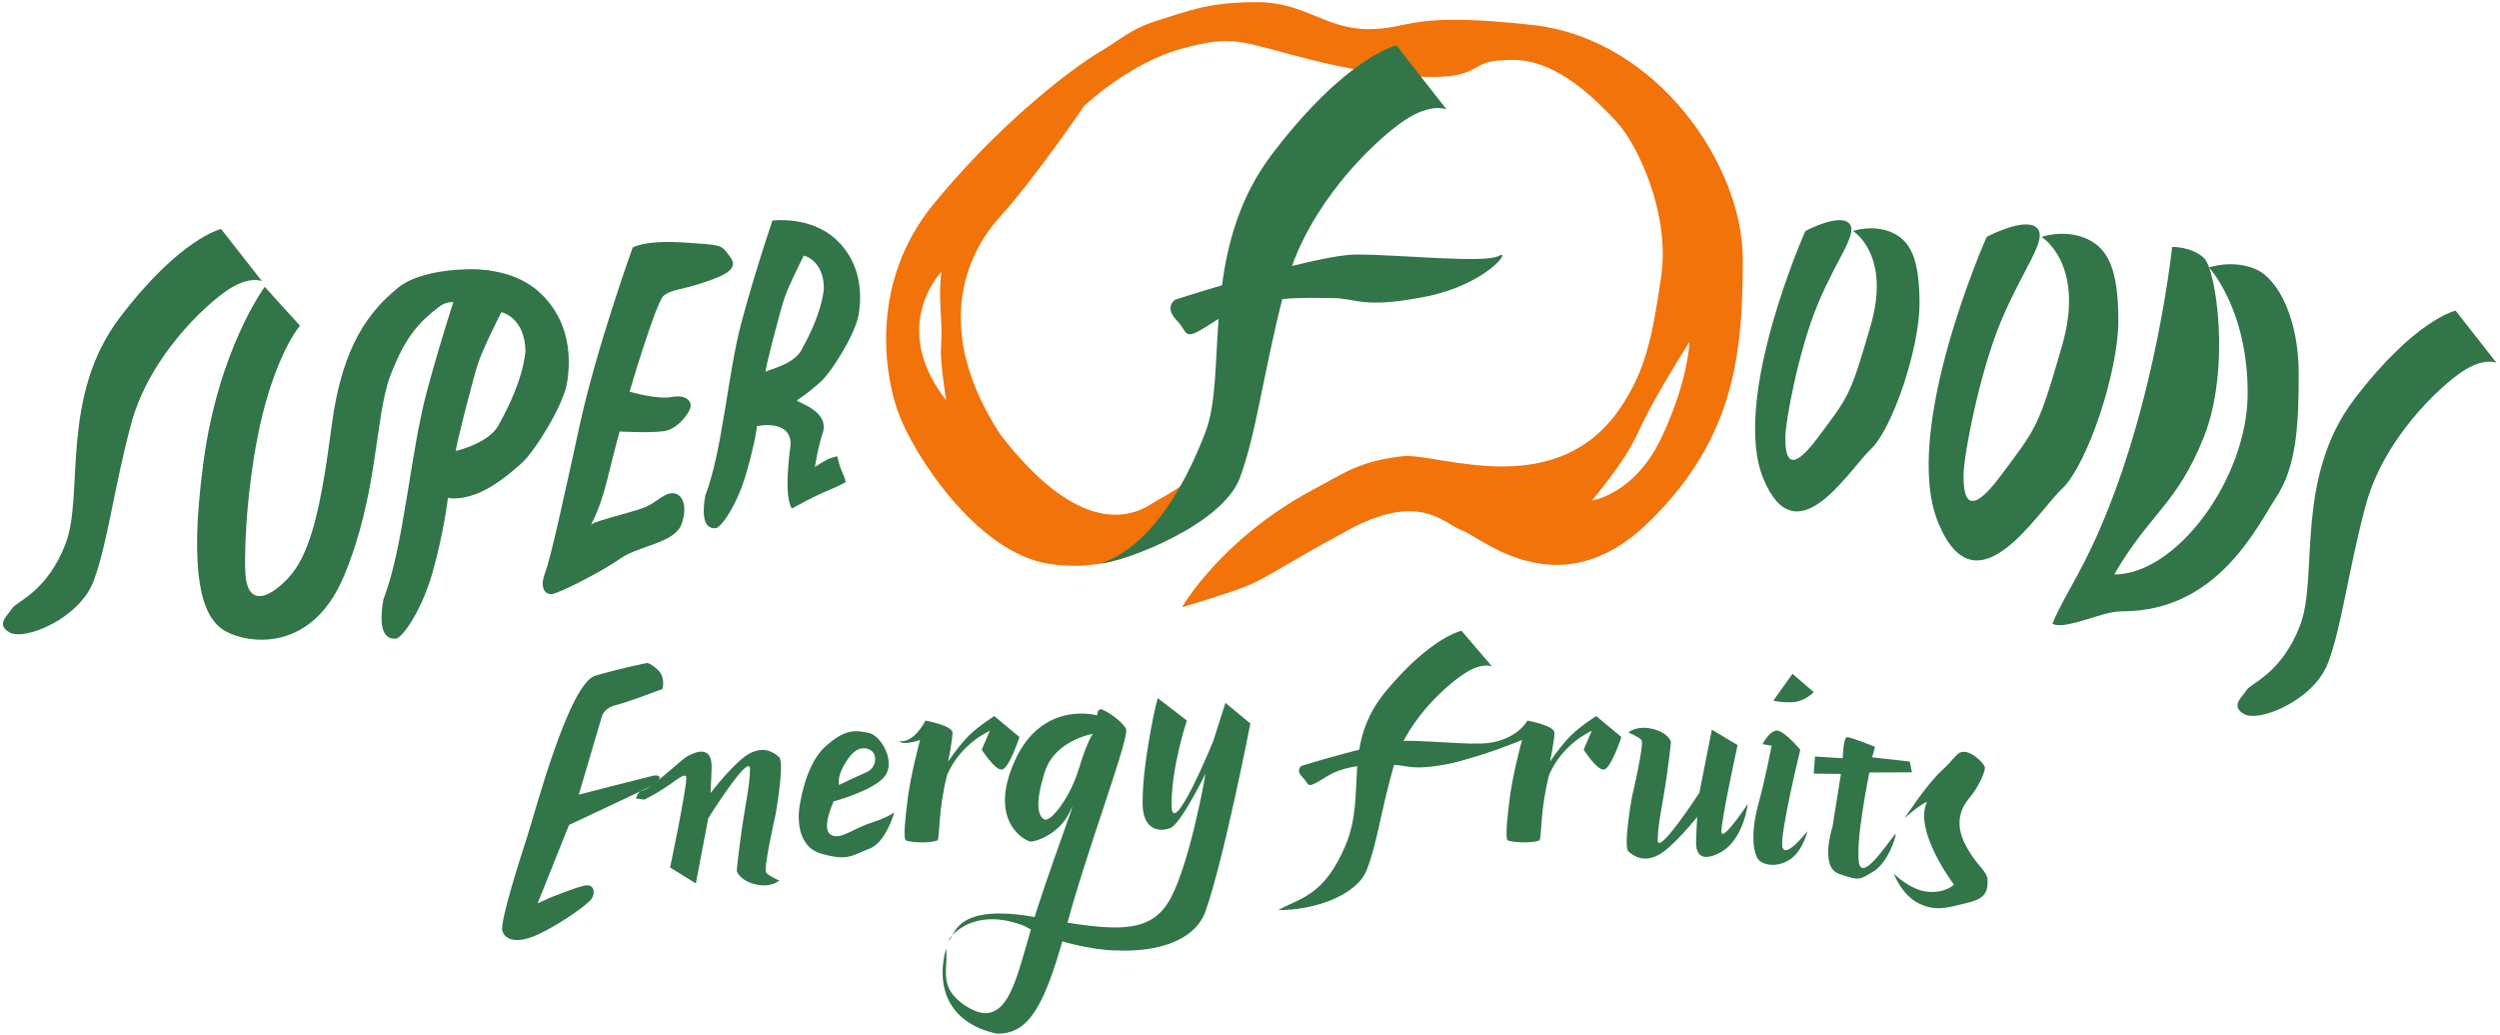
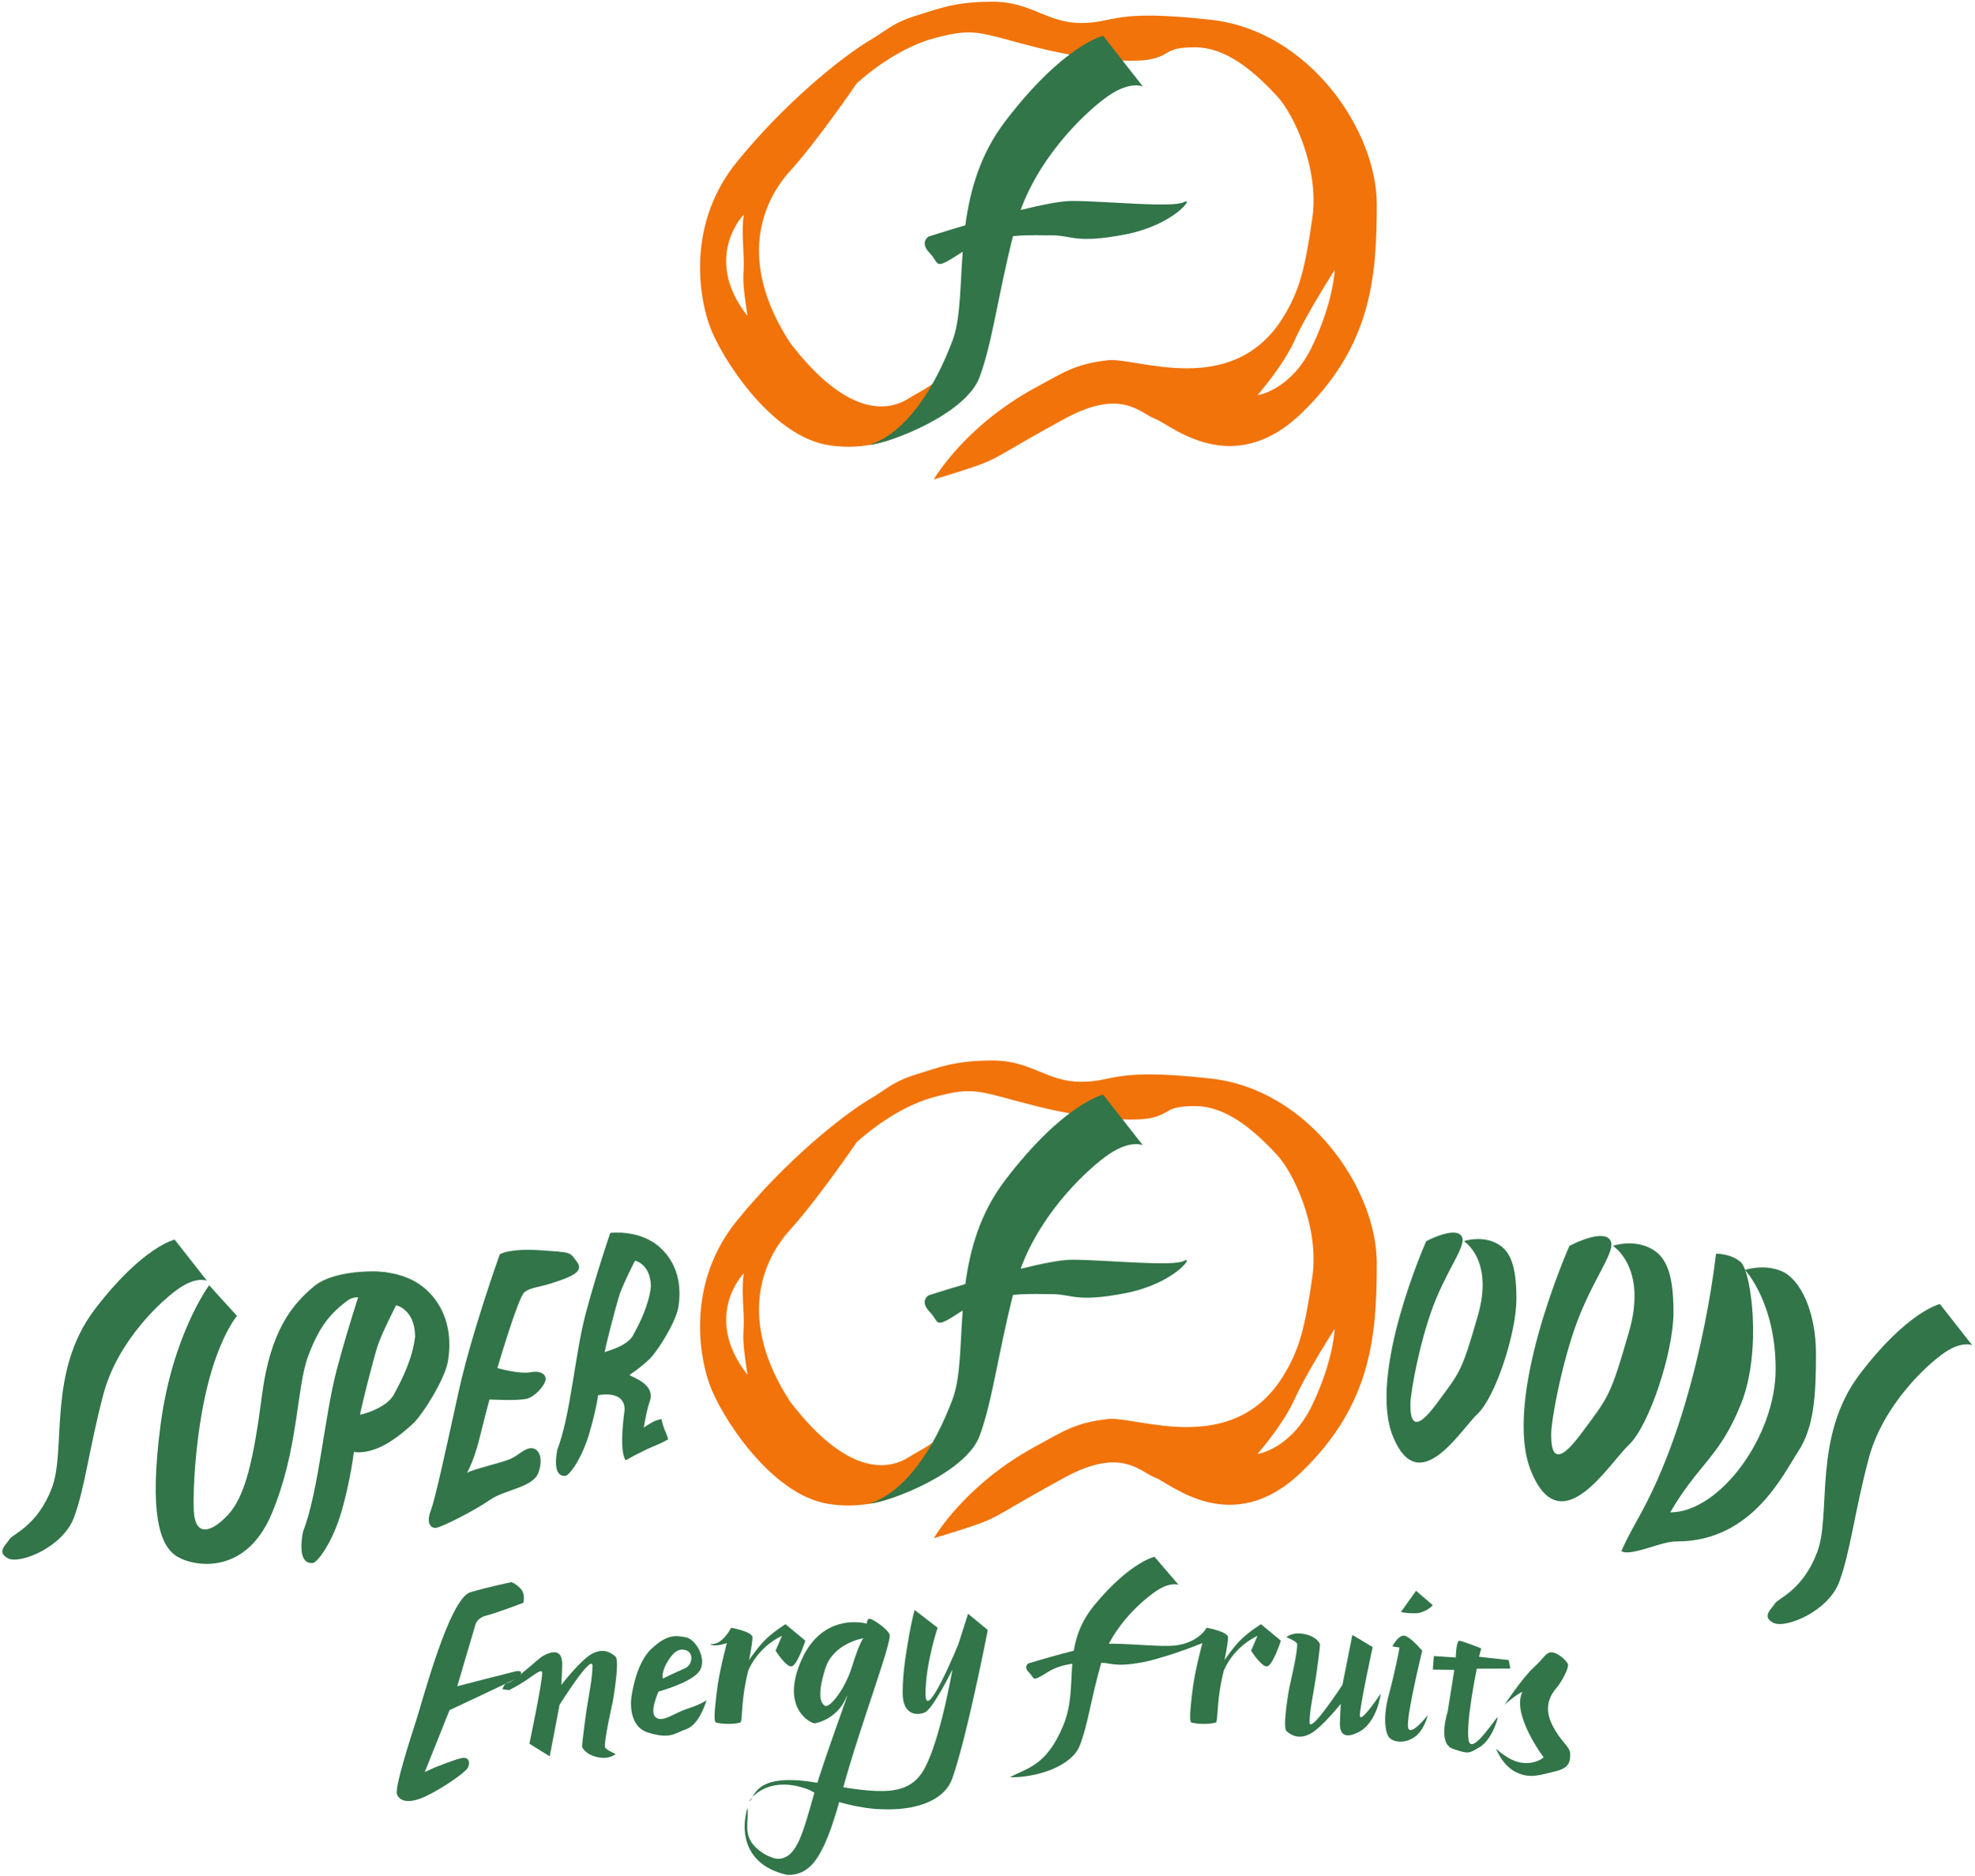
- <svg xmlns="http://www.w3.org/2000/svg" width="261px" height="108px" viewBox="0 0 261 108" version="1.1">
+ <svg xmlns="http://www.w3.org/2000/svg" width="261px" height="248px" viewBox="0 0 261 248" version="1.1">
  <defs />
  <g id="Blank-Project" stroke="none" stroke-width="1" fill="none" fill-rule="evenodd">
-     <g id="Producto-SuperShake-9" transform="translate(-471, -1000)">
-       <g id="logo" transform="translate(471, 1000)">
-         <g id="EnergyFruits" transform="translate(52.39051, 65.41729)" fill="#317549">
-           <g id="energy" transform="translate(0, 3.738131)">
-             <path d="M15.193,0.058 C15.193,0.058 12.559,0.58 9.799,1.379 C7.039,2.177 3.508,15.603 2.7,18.1 C1.892,20.597 -0.205,27.118 0.08,28.043 C0.364,28.968 1.59,29.461 3.926,28.344 C6.262,27.226 9.057,25.237 9.428,24.634 C9.799,24.031 9.668,23.07 8.632,23.305 C7.596,23.54 5.097,24.549 5.097,24.549 L3.763,25.153 L7.039,16.968 C7.039,16.968 14.106,13.66 15.452,13.001 C16.798,12.342 16.84,11.553 15.643,11.873 C14.663,12.102 8.059,13.808 8.059,13.808 L10.464,5.665 C10.464,5.665 10.64,4.775 11.919,4.462 C13.198,4.149 16.79,2.777 16.79,2.777 C16.79,2.777 17.151,1.586 16.355,0.822 C15.56,0.058 15.193,0.058 15.193,0.058 Z" id="Path-879" />
-             <path d="M31.094,15.198 C31.094,15.198 31.616,10.828 33.719,8.869 C35.822,6.909 36.938,7.077 38.3,7.345 C39.662,7.614 41.16,10.358 40.038,11.863 C38.915,13.368 34.67,14.513 34.67,14.513 C34.67,14.513 33.369,17.325 34.345,17.966 C35.321,18.607 36.585,17.407 38.531,16.768 C40.477,16.129 41.014,15.649 41.014,15.649 C41.014,15.649 40.139,18.827 38.383,19.464 C36.626,20.101 36.223,20.808 33.333,19.949 C30.443,19.09 31.094,15.198 31.094,15.198 Z M35.24,12.792 C35.24,12.792 37.063,11.916 38.124,11.459 C39.185,11.002 39.373,9.394 38.285,9.043 C37.197,8.691 36.399,9.565 35.705,10.833 C35.011,12.1 35.24,12.792 35.24,12.792 Z" id="Path-877" />
-             <path d="M62.205,5.532 C62.205,5.532 56.46,3.877 53.582,10.303 C50.705,16.73 54.819,18.711 55.286,18.711 C55.753,18.711 58.306,17.957 59.407,15.465 C60.508,12.972 56.775,22.689 55.286,27.856 C53.797,33.023 53.036,36.365 50.684,36.617 C49.66,36.727 47.578,35.598 46.816,34.214 C46.047,32.818 46.614,31.33 46.418,29.872 C45.23,34.23 46.988,37.724 51.679,38.749 C55.213,38.872 56.852,35.518 59.041,27.383 C61.231,19.249 65.634,7.786 65.209,6.929 C64.785,6.072 62.93,4.889 62.568,4.889 C62.205,4.889 62.205,5.532 62.205,5.532 Z M61.744,7.462 C61.744,7.462 57.764,8.103 56.716,11.47 C55.668,14.837 56.037,16.002 56.661,16.388 C57.285,16.773 59.349,14.179 60.268,11.163 C61.186,8.148 61.744,7.462 61.744,7.462 Z" id="Path-875" />
-             <path d="M68.518,3.723 L71.567,6.07 C71.567,6.07 69.967,10.831 69.967,14.839 C69.967,18.847 74.308,8.26 74.308,8.26 L75.594,4.227 L78.199,6.375 C78.199,6.375 75.488,20.347 73.527,25.949 C72.401,29.169 68.255,30.27 64.099,30.069 C62.067,30.059 57.529,29.216 54.586,27.506 C48.485,25.142 46.178,29.657 46.793,28.946 C47.408,28.235 47.646,25.136 55.793,26.603 C63.94,28.069 67.782,28.534 69.874,24.619 C71.966,20.705 73.527,11.593 73.527,11.593 C73.527,11.593 70.973,16.801 69.874,17.273 C68.775,17.745 66.944,17.565 66.944,14.712 C66.944,11.86 67.459,9.04 67.782,7.167 C68.104,5.295 68.518,3.723 68.518,3.723 Z" id="Path-874" />
+     <g id="Producto-SuperShake-9" transform="translate(-401, -1060)">
+       <g id="logo" transform="translate(401, 1060)">
+         <g id="completo" transform="translate(0, 140)">
+           <g id="energyfruits" transform="translate(52.39051, 65.41729)" fill="#317549">
+             <g id="energy" transform="translate(0, 3.738131)">
+               <path d="M15.193,0.058 C15.193,0.058 12.559,0.58 9.799,1.379 C7.039,2.177 3.508,15.603 2.7,18.1 C1.892,20.597 -0.205,27.118 0.08,28.043 C0.364,28.968 1.59,29.461 3.926,28.344 C6.262,27.226 9.057,25.237 9.428,24.634 C9.799,24.031 9.668,23.07 8.632,23.305 C7.596,23.54 5.097,24.549 5.097,24.549 L3.763,25.153 L7.039,16.968 C7.039,16.968 14.106,13.66 15.452,13.001 C16.798,12.342 16.84,11.553 15.643,11.873 C14.663,12.102 8.059,13.808 8.059,13.808 L10.464,5.665 C10.464,5.665 10.64,4.775 11.919,4.462 C13.198,4.149 16.79,2.777 16.79,2.777 C16.79,2.777 17.151,1.586 16.355,0.822 C15.56,0.058 15.193,0.058 15.193,0.058 Z" id="Path-879" />
+               <path d="M31.094,15.198 C31.094,15.198 31.616,10.828 33.719,8.869 C35.822,6.909 36.938,7.077 38.3,7.345 C39.662,7.614 41.16,10.358 40.038,11.863 C38.915,13.368 34.67,14.513 34.67,14.513 C34.67,14.513 33.369,17.325 34.345,17.966 C35.321,18.607 36.585,17.407 38.531,16.768 C40.477,16.129 41.014,15.649 41.014,15.649 C41.014,15.649 40.139,18.827 38.383,19.464 C36.626,20.101 36.223,20.808 33.333,19.949 C30.443,19.09 31.094,15.198 31.094,15.198 Z M35.24,12.792 C35.24,12.792 37.063,11.916 38.124,11.459 C39.185,11.002 39.373,9.394 38.285,9.043 C37.197,8.691 36.399,9.565 35.705,10.833 C35.011,12.1 35.24,12.792 35.24,12.792 Z" id="Path-877" />
+               <path d="M62.205,5.532 C62.205,5.532 56.46,3.877 53.582,10.303 C50.705,16.73 54.819,18.711 55.286,18.711 C55.753,18.711 58.306,17.957 59.407,15.465 C60.508,12.972 56.775,22.689 55.286,27.856 C53.797,33.023 53.036,36.365 50.684,36.617 C49.66,36.727 47.578,35.598 46.816,34.214 C46.047,32.818 46.614,31.33 46.418,29.872 C45.23,34.23 46.988,37.724 51.679,38.749 C55.213,38.872 56.852,35.518 59.041,27.383 C61.231,19.249 65.634,7.786 65.209,6.929 C64.785,6.072 62.93,4.889 62.568,4.889 C62.205,4.889 62.205,5.532 62.205,5.532 Z M61.744,7.462 C61.744,7.462 57.764,8.103 56.716,11.47 C55.668,14.837 56.037,16.002 56.661,16.388 C57.285,16.773 59.349,14.179 60.268,11.163 C61.186,8.148 61.744,7.462 61.744,7.462 Z" id="Path-875" />
+               <path d="M68.518,3.723 L71.567,6.07 C71.567,6.07 69.967,10.831 69.967,14.839 C69.967,18.847 74.308,8.26 74.308,8.26 L75.594,4.227 L78.199,6.375 C78.199,6.375 75.488,20.347 73.527,25.949 C72.401,29.169 68.255,30.27 64.099,30.069 C62.067,30.059 57.529,29.216 54.586,27.506 C48.485,25.142 46.178,29.657 46.793,28.946 C47.408,28.235 47.646,25.136 55.793,26.603 C63.94,28.069 67.782,28.534 69.874,24.619 C71.966,20.705 73.527,11.593 73.527,11.593 C73.527,11.593 70.973,16.801 69.874,17.273 C68.775,17.745 66.944,17.565 66.944,14.712 C66.944,11.86 67.459,9.04 67.782,7.167 C68.104,5.295 68.518,3.723 68.518,3.723 Z" id="Path-874" />
+             </g>
+             <g id="fruits" transform="translate(13.33577, 0)">
+               <g id="F" transform="translate(67.08099, 0.369579)">
+                 <path d="M3.145,14.163 C3.145,14.163 11.605,11.55 14.177,11.55 C16.749,11.55 22.726,12.147 23.579,11.706 C24.432,11.265 22.054,13.308 18.27,14.004 C14.485,14.7 14.174,14.071 12.681,14.071 C11.188,14.071 8.048,13.847 5.759,15.279 C3.47,16.712 4.052,16.162 3.245,15.371 C2.437,14.58 3.145,14.163 3.145,14.163 Z" id="Path-9" />
+                 <path d="M23.011,3.773 L19.83,0.066 C19.83,0.066 16.672,0.701 11.965,6.342 C7.259,11.984 9.996,17.026 7.745,22.408 C5.494,27.791 2.96,27.954 0.711,29.217 C4.282,29.27 8.825,27.765 9.915,25.087 C11.004,22.408 11.409,18.852 12.808,14.001 C14.207,9.15 18.616,5.461 20.331,4.41 C22.045,3.359 23.011,3.773 23.011,3.773 Z" id="Path" />
+               </g>
+               <path d="M88.102,12.225 C92.475,12.397 93.8,9.811 93.8,9.811 C93.8,9.811 96.625,10.316 96.625,11.088 C96.625,11.861 96.166,14.093 96.166,14.093 C96.166,14.093 97.351,12.315 98.429,11.288 C99.506,10.262 100.987,9.345 100.987,9.345 L103.616,11.527 C103.616,11.527 102.51,14.927 101.749,14.927 C100.987,14.927 99.678,12.845 99.678,12.845 L100.518,10.887 C100.518,10.887 97.508,12.151 96.066,15.472 C95.119,19.21 95.318,21.677 95.072,22.31 C94.21,22.659 92.225,22.524 91.763,22.325 C91.401,22.17 91.812,19.127 91.878,18.505 C92.184,15.644 93.238,11.837 93.238,11.837 C93.238,11.837 86.47,14.652 84.288,14.24 C83.065,14.008 85.777,12.868 88.102,12.225 Z" id="Path-872" />
+               <path d="M28.185,11.962 C29.766,12.191 30.931,9.811 30.931,9.811 C30.931,9.811 33.756,10.316 33.756,11.088 C33.756,11.861 33.298,14.093 33.298,14.093 C33.298,14.093 34.483,12.315 35.56,11.288 C36.638,10.262 38.118,9.345 38.118,9.345 L40.747,11.527 C40.747,11.527 39.642,14.927 38.88,14.927 C38.118,14.927 36.809,12.845 36.809,12.845 L37.649,10.887 C37.649,10.887 34.639,12.151 33.197,15.472 C32.25,19.21 32.449,21.677 32.203,22.31 C31.341,22.659 29.357,22.524 28.894,22.325 C28.532,22.17 28.943,19.127 29.01,18.505 C29.315,15.644 30.37,11.837 30.37,11.837 C30.37,11.837 28.64,12.451 28.185,11.962 Z" id="Path-873" />
+               <path d="M104.345,11.059 C104.345,11.059 105.168,10.284 106.831,10.671 C108.495,11.059 108.785,11.994 108.785,11.994 C108.785,11.994 108.82,12.185 108.387,15.359 C107.954,18.533 107.408,20.577 107.408,22.304 C107.408,24.03 111.76,17.348 111.76,17.348 L113.063,10.76 L115.751,12.371 C115.751,12.371 114.058,20.117 114.058,21.396 C114.058,22.674 116.814,18.516 116.814,18.516 C116.814,18.516 116.39,22.289 113.928,23.59 C111.467,24.891 111.414,23.07 111.414,22.517 C111.414,21.965 111.531,19.87 111.531,19.87 C111.531,19.87 108.953,23.105 107.445,23.863 C105.936,24.621 104.992,24.005 104.372,23.503 C103.753,23.002 104.742,17.671 104.742,17.671 C104.742,17.671 106.046,12.193 105.709,11.831 C105.372,11.469 104.345,11.059 104.345,11.059 Z" id="Path-871" />
+               <path d="M15.667,26.505 C15.667,26.505 14.843,27.307 13.18,26.906 C11.517,26.505 11.226,25.537 11.226,25.537 C11.226,25.537 11.192,25.339 11.625,22.052 C12.058,18.764 12.603,16.647 12.603,14.859 C12.603,13.07 8.251,19.992 8.251,19.992 L6.949,26.814 L4.26,25.146 C4.26,25.146 5.953,17.123 5.953,15.799 C5.953,15.125 4.939,16.01 3.824,16.76 C2.748,17.485 1.57,18.065 1.57,18.065 L0.701,17.943 C0.701,17.943 0.764,17.573 1.135,17.183 C1.872,17.082 2.784,16.214 3.707,15.472 C4.695,14.678 5.607,13.787 6.083,13.526 C8.544,12.179 8.597,14.065 8.597,14.638 C8.597,15.21 8.48,17.379 8.48,17.379 C8.48,17.379 11.058,14.028 12.567,13.244 C14.075,12.459 15.02,13.097 15.639,13.616 C16.259,14.136 15.27,19.656 15.27,19.656 C15.27,19.656 13.965,25.331 14.302,25.705 C14.64,26.08 15.667,26.505 15.667,26.505 L15.667,26.505 Z" id="Path-876" />
+               <path d="M118.354,12.276 C118.354,12.276 119.08,10.854 119.854,10.854 C120.629,10.854 122.301,12.858 122.301,12.858 C122.301,12.858 120.161,21.586 120.429,22.979 C120.698,24.371 123.041,21.358 123.041,21.358 C123.041,21.358 122.579,23.423 121.216,24.314 C119.854,25.205 118.473,24.887 117.97,24.375 C117.467,23.863 117.028,21.83 117.894,18.634 C118.759,15.439 119.303,12.434 119.303,12.434 L118.354,12.276 Z M121.486,4.924 L123.703,6.837 C123.703,6.837 122.736,7.902 121.314,7.902 C119.892,7.902 119.489,7.722 119.489,7.722 L121.486,4.924 Z" id="Path-870" />
+               <path d="M127.196,11.539 C127.601,11.539 130.109,12.549 130.109,12.549 L129.805,13.649 L133.735,14.089 L133.956,15.213 L129.515,15.228 C129.515,15.228 128.055,22.304 128.424,24.64 C128.793,26.976 132.269,21.275 132.269,21.677 C132.269,22.079 131.399,24.695 129.912,25.583 C128.424,26.472 128.439,26.53 126.358,25.818 C124.276,25.107 125.664,20.905 125.664,20.905 L126.544,15.38 L123.701,15.346 L123.839,13.558 L126.731,13.746 C126.731,13.746 126.79,11.539 127.196,11.539 Z" id="Path-869" />
+               <path d="M133.194,19.987 C133.194,19.987 135.55,16.419 137.043,15.061 C138.537,13.703 138.59,13.072 139.4,13.072 C140.211,13.072 141.331,14.121 141.548,14.591 C141.764,15.061 140.733,16.975 140.067,17.75 C139.4,18.525 138.276,20.107 139.422,22.52 C140.567,24.932 141.862,25.461 141.862,26.508 C141.862,27.556 141.732,28.375 139.839,28.815 C137.947,29.255 136.559,29.827 134.707,28.915 C132.855,28.003 132.063,25.785 132.063,25.785 C132.063,25.785 133.699,27.47 135.55,27.674 C137.4,27.877 138.353,26.949 138.353,26.949 C138.353,26.949 134.056,21.264 135.55,18.282 C134.707,18.629 133.194,19.987 133.194,19.987 Z" id="Path-868" />
+             </g>
          </g>
-           <g id="fruits" transform="translate(13.33577, 0)">
-             <g id="F" transform="translate(67.08099, 0.369579)">
-               <path d="M3.145,14.163 C3.145,14.163 11.605,11.55 14.177,11.55 C16.749,11.55 22.726,12.147 23.579,11.706 C24.432,11.265 22.054,13.308 18.27,14.004 C14.485,14.7 14.174,14.071 12.681,14.071 C11.188,14.071 8.048,13.847 5.759,15.279 C3.47,16.712 4.052,16.162 3.245,15.371 C2.437,14.58 3.145,14.163 3.145,14.163 Z" id="Path-9" />
-               <path d="M23.011,3.773 L19.83,0.066 C19.83,0.066 16.672,0.701 11.965,6.342 C7.259,11.984 9.996,17.026 7.745,22.408 C5.494,27.791 2.96,27.954 0.711,29.217 C4.282,29.27 8.825,27.765 9.915,25.087 C11.004,22.408 11.409,18.852 12.808,14.001 C14.207,9.15 18.616,5.461 20.331,4.41 C22.045,3.359 23.011,3.773 23.011,3.773 Z" id="Path" />
-             </g>
-             <path d="M88.102,12.225 C92.475,12.397 93.8,9.811 93.8,9.811 C93.8,9.811 96.625,10.316 96.625,11.088 C96.625,11.861 96.166,14.093 96.166,14.093 C96.166,14.093 97.351,12.315 98.429,11.288 C99.506,10.262 100.987,9.345 100.987,9.345 L103.616,11.527 C103.616,11.527 102.51,14.927 101.749,14.927 C100.987,14.927 99.678,12.845 99.678,12.845 L100.518,10.887 C100.518,10.887 97.508,12.151 96.066,15.472 C95.119,19.21 95.318,21.677 95.072,22.31 C94.21,22.659 92.225,22.524 91.763,22.325 C91.401,22.17 91.812,19.127 91.878,18.505 C92.184,15.644 93.238,11.837 93.238,11.837 C93.238,11.837 86.47,14.652 84.288,14.24 C83.065,14.008 85.777,12.868 88.102,12.225 Z" id="Path-872" />
-             <path d="M28.185,11.962 C29.766,12.191 30.931,9.811 30.931,9.811 C30.931,9.811 33.756,10.316 33.756,11.088 C33.756,11.861 33.298,14.093 33.298,14.093 C33.298,14.093 34.483,12.315 35.56,11.288 C36.638,10.262 38.118,9.345 38.118,9.345 L40.747,11.527 C40.747,11.527 39.642,14.927 38.88,14.927 C38.118,14.927 36.809,12.845 36.809,12.845 L37.649,10.887 C37.649,10.887 34.639,12.151 33.197,15.472 C32.25,19.21 32.449,21.677 32.203,22.31 C31.341,22.659 29.357,22.524 28.894,22.325 C28.532,22.17 28.943,19.127 29.01,18.505 C29.315,15.644 30.37,11.837 30.37,11.837 C30.37,11.837 28.64,12.451 28.185,11.962 Z" id="Path-873" />
-             <path d="M104.345,11.059 C104.345,11.059 105.168,10.284 106.831,10.671 C108.495,11.059 108.785,11.994 108.785,11.994 C108.785,11.994 108.82,12.185 108.387,15.359 C107.954,18.533 107.408,20.577 107.408,22.304 C107.408,24.03 111.76,17.348 111.76,17.348 L113.063,10.76 L115.751,12.371 C115.751,12.371 114.058,20.117 114.058,21.396 C114.058,22.674 116.814,18.516 116.814,18.516 C116.814,18.516 116.39,22.289 113.928,23.59 C111.467,24.891 111.414,23.07 111.414,22.517 C111.414,21.965 111.531,19.87 111.531,19.87 C111.531,19.87 108.953,23.105 107.445,23.863 C105.936,24.621 104.992,24.005 104.372,23.503 C103.753,23.002 104.742,17.671 104.742,17.671 C104.742,17.671 106.046,12.193 105.709,11.831 C105.372,11.469 104.345,11.059 104.345,11.059 Z" id="Path-871" />
-             <path d="M15.667,26.505 C15.667,26.505 14.843,27.307 13.18,26.906 C11.517,26.505 11.226,25.537 11.226,25.537 C11.226,25.537 11.192,25.339 11.625,22.052 C12.058,18.764 12.603,16.647 12.603,14.859 C12.603,13.07 8.251,19.992 8.251,19.992 L6.949,26.814 L4.26,25.146 C4.26,25.146 5.953,17.123 5.953,15.799 C5.953,15.125 4.939,16.01 3.824,16.76 C2.748,17.485 1.57,18.065 1.57,18.065 L0.701,17.943 C0.701,17.943 0.764,17.573 1.135,17.183 C1.872,17.082 2.784,16.214 3.707,15.472 C4.695,14.678 5.607,13.787 6.083,13.526 C8.544,12.179 8.597,14.065 8.597,14.638 C8.597,15.21 8.48,17.379 8.48,17.379 C8.48,17.379 11.058,14.028 12.567,13.244 C14.075,12.459 15.02,13.097 15.639,13.616 C16.259,14.136 15.27,19.656 15.27,19.656 C15.27,19.656 13.965,25.331 14.302,25.705 C14.64,26.08 15.667,26.505 15.667,26.505 L15.667,26.505 Z" id="Path-876" />
-             <path d="M118.354,12.276 C118.354,12.276 119.08,10.854 119.854,10.854 C120.629,10.854 122.301,12.858 122.301,12.858 C122.301,12.858 120.161,21.586 120.429,22.979 C120.698,24.371 123.041,21.358 123.041,21.358 C123.041,21.358 122.579,23.423 121.216,24.314 C119.854,25.205 118.473,24.887 117.97,24.375 C117.467,23.863 117.028,21.83 117.894,18.634 C118.759,15.439 119.303,12.434 119.303,12.434 L118.354,12.276 Z M121.486,4.924 L123.703,6.837 C123.703,6.837 122.736,7.902 121.314,7.902 C119.892,7.902 119.489,7.722 119.489,7.722 L121.486,4.924 Z" id="Path-870" />
-             <path d="M127.196,11.539 C127.601,11.539 130.109,12.549 130.109,12.549 L129.805,13.649 L133.735,14.089 L133.956,15.213 L129.515,15.228 C129.515,15.228 128.055,22.304 128.424,24.64 C128.793,26.976 132.269,21.275 132.269,21.677 C132.269,22.079 131.399,24.695 129.912,25.583 C128.424,26.472 128.439,26.53 126.358,25.818 C124.276,25.107 125.664,20.905 125.664,20.905 L126.544,15.38 L123.701,15.346 L123.839,13.558 L126.731,13.746 C126.731,13.746 126.79,11.539 127.196,11.539 Z" id="Path-869" />
-             <path d="M133.194,19.987 C133.194,19.987 135.55,16.419 137.043,15.061 C138.537,13.703 138.59,13.072 139.4,13.072 C140.211,13.072 141.331,14.121 141.548,14.591 C141.764,15.061 140.733,16.975 140.067,17.75 C139.4,18.525 138.276,20.107 139.422,22.52 C140.567,24.932 141.862,25.461 141.862,26.508 C141.862,27.556 141.732,28.375 139.839,28.815 C137.947,29.255 136.559,29.827 134.707,28.915 C132.855,28.003 132.063,25.785 132.063,25.785 C132.063,25.785 133.699,27.47 135.55,27.674 C137.4,27.877 138.353,26.949 138.353,26.949 C138.353,26.949 134.056,21.264 135.55,18.282 C134.707,18.629 133.194,19.987 133.194,19.987 Z" id="Path-868" />
+           <g id="superfoods" transform="translate(0, 22.42879)" fill="#317549">
+             <path d="M260.736,15.446 L256.466,10.002 C256.466,10.002 252.227,10.934 245.909,19.218 C239.592,27.502 242.17,37.72 240.244,42.807 C238.318,47.893 235.073,48.896 234.642,49.611 C234.21,50.327 232.852,51.301 234.422,52.14 C235.992,52.98 241.694,50.672 243.157,46.74 C244.619,42.807 245.163,37.585 247.041,30.463 C248.919,23.34 254.837,17.923 257.138,16.38 C259.44,14.838 260.736,15.446 260.736,15.446 Z" id="Path-12" />
+             <path d="M27.36,6.923 L23.09,1.479 C23.09,1.479 18.851,2.412 12.534,10.695 C6.216,18.979 8.794,29.198 6.868,34.284 C4.942,39.371 1.697,40.373 1.266,41.089 C0.834,41.804 -0.524,42.779 1.046,43.618 C2.616,44.457 8.318,42.15 9.781,38.217 C11.244,34.284 11.787,29.062 13.665,21.94 C15.543,14.818 21.461,9.401 23.763,7.858 C26.064,6.315 27.36,6.923 27.36,6.923 Z" id="Path-13" />
+             <path d="M207.49,2.305 C207.49,2.305 198.484,22.544 202.433,32.14 C206.383,41.737 212.707,31.099 215.359,28.602 C218.011,26.106 221.245,16.398 221.245,11.066 C221.245,5.735 220.201,3.485 217.891,2.477 C215.581,1.47 213.221,2.305 213.221,2.305 C213.221,2.305 217.848,5.096 215.359,13.695 C212.869,22.295 212.707,22.2 209.007,27.177 C205.307,32.154 205.075,29.066 205.075,27.177 C205.075,25.289 206.675,16.637 209.007,11.066 C211.338,5.496 213.976,2.474 212.707,1.337 C211.437,0.199 207.49,2.305 207.49,2.305 Z" id="Path-25" />
+             <path d="M188.556,1.686 C188.556,1.686 180.748,19.23 184.172,27.549 C187.596,35.867 193.078,26.646 195.377,24.482 C197.675,22.318 200.479,13.903 200.479,9.281 C200.479,4.659 199.574,2.708 197.572,1.835 C195.569,0.962 193.524,1.686 193.524,1.686 C193.524,1.686 197.535,4.105 195.377,11.559 C193.218,19.014 193.078,18.932 189.87,23.246 C186.663,27.561 186.462,24.883 186.462,23.246 C186.462,21.609 187.849,14.11 189.87,9.281 C191.891,4.452 194.178,1.832 193.078,0.846 C191.977,-0.14 188.556,1.686 188.556,1.686 Z" id="Path-27" />
+             <path d="M226.861,3.349 C226.861,3.349 224.804,23.229 217.009,37.547 C214.826,41.482 214.747,41.803 214.358,42.685 C215.059,43.066 216.429,42.682 218.045,42.207 C219.137,41.886 220.436,41.387 221.738,41.387 C231.67,41.387 235.813,32.379 237.683,29.566 C239.818,26.354 240.083,22.169 240.083,16.58 C240.083,10.991 238.018,6.734 235.596,5.678 C233.175,4.622 230.702,5.497 230.702,5.497 C230.702,5.497 234.751,9.757 234.751,18.619 C234.751,27.481 227.354,37.547 220.811,37.547 C224.57,31.081 227.329,30.284 230.162,23.229 C232.995,16.174 231.492,5.674 230.162,4.482 C228.832,3.29 226.861,3.349 226.861,3.349 Z" id="Path-26" />
+             <path d="M27.652,7.512 C27.652,7.512 22.797,14.036 21.229,25.956 C19.66,37.875 21.207,41.76 23.13,43.197 C25.053,44.635 32.333,46.283 35.919,37.72 C39.506,29.158 39.145,21.166 40.733,16.894 C42.321,12.622 43.917,11.105 45.805,9.638 C47.692,8.171 48.229,10.776 51.843,6.101 C51.511,5.5 44.457,5.232 41.557,7.622 C38.656,10.012 35.756,13.502 34.649,21.954 C33.542,30.406 32.478,35.413 30.087,37.934 C27.695,40.455 25.791,40.564 25.625,37.405 C25.46,34.246 25.948,26.776 27.415,20.877 C28.882,14.978 30.823,12.148 31.334,11.572 C30.067,10.208 27.652,7.512 27.652,7.512 L27.652,7.512 Z" id="Path-501" />
+             <path d="M48.442,5.778 C48.442,5.778 53.182,5.133 56.431,8.172 C59.68,11.211 59.622,15.29 59.203,17.637 C58.783,19.985 55.855,24.671 54.546,25.861 C53.238,27.051 51.51,28.479 49.669,29.162 C47.828,29.845 46.785,29.536 46.785,29.536 C46.785,29.536 46.345,33.265 45.165,37.375 C43.985,41.486 41.961,44.215 41.333,44.248 C40.704,44.28 39.336,44.13 40.046,40.142 C42.177,34.653 42.842,24.944 44.571,18.479 C46.301,12.014 48.442,5.778 48.442,5.778 L48.442,5.778 Z M52.364,10.162 C52.364,10.162 54.845,10.668 54.879,14.285 C54.546,17.259 53.056,20.156 52.155,21.796 C51.267,23.776 47.695,24.657 47.604,24.634 C47.513,24.612 49.379,17.09 49.978,15.369 C50.577,13.648 52.364,10.162 52.364,10.162 L52.364,10.162 Z" id="Path-507" />
+             <path d="M66.075,3.42 C66.075,3.42 62.324,13.835 60.579,21.811 C58.833,29.788 57.516,35.837 56.936,37.36 C56.357,38.882 56.879,39.603 57.565,39.603 C58.251,39.603 62.815,37.269 64.773,35.895 C66.73,34.52 70.485,34.273 71.186,32.281 C71.887,30.288 71.204,29.061 70.242,29.061 C69.28,29.061 68.521,30.083 67.298,30.556 C66.075,31.03 62.248,31.943 61.841,32.278 C61.434,32.612 62.433,31.624 63.428,27.611 C64.424,23.599 64.715,22.619 64.715,22.619 C64.715,22.619 68.661,22.833 69.723,22.499 C70.785,22.164 71.787,20.98 72.072,20.238 C72.357,19.496 71.699,18.73 70.154,19.017 C68.609,19.304 65.753,18.463 65.753,18.463 C65.753,18.463 68.515,9.06 69.334,8.424 C70.154,7.788 71.237,7.812 73.177,7.167 C75.116,6.522 77.326,5.808 76.294,4.445 C75.262,3.083 75.674,3.183 71.486,2.893 C67.298,2.603 66.075,3.42 66.075,3.42 Z" id="Path-503" />
+             <path d="M80.676,0.598 C80.676,0.598 84.634,0.06 87.346,2.597 C90.059,5.134 90.011,8.54 89.661,10.5 C89.311,12.46 86.866,16.373 85.773,17.367 C85.06,18.015 84.198,18.748 83.258,19.337 C82.929,19.544 86.801,20.352 85.895,22.886 C85.627,23.633 85.315,25.051 85.108,26.324 C86.266,25.578 86.485,25.428 87.444,25.203 C87.757,26.715 88.198,27.144 88.323,27.903 C86.706,28.818 86.228,28.696 82.715,30.658 C81.761,29.325 82.576,24.042 82.577,23.979 C82.604,21.269 79.062,22.062 79.062,22.062 C79.062,22.062 78.926,23.548 77.94,26.98 C76.955,30.412 75.265,32.691 74.74,32.718 C74.215,32.746 73.073,32.62 73.667,29.29 C75.446,24.708 76.001,16.601 77.445,11.203 C78.889,5.805 80.676,0.598 80.676,0.598 L80.676,0.598 Z M83.951,4.259 C83.951,4.259 86.022,4.682 86.051,7.702 C85.773,10.184 84.529,12.603 83.776,13.973 C83.035,15.625 80.158,16.196 79.972,16.373 C79.786,16.55 81.459,10.043 81.959,8.606 C82.459,7.169 83.951,4.259 83.951,4.259 L83.951,4.259 Z" id="Path-508" />
+           </g>
+           <g id="fruta" transform="translate(92.21998, 0)">
+             <path d="M31.236,63.389 C31.236,63.389 35.251,56.341 44.761,51.207 C48.456,49.213 49.934,48.112 54.286,47.631 C58.029,47.217 70.654,52.762 77.377,42.027 C79.626,38.435 80.336,35.358 81.279,28.839 C82.221,22.32 78.839,15.128 76.654,12.755 C73.439,9.262 69.783,6.254 65.779,6.254 C61.774,6.254 62.685,7.206 59.977,7.823 C58.103,8.249 52.363,8.17 44.761,6.254 C37.159,4.338 36.748,3.58 31.236,5.071 C25.724,6.561 21.027,11.048 21.027,11.048 C21.027,11.048 15.869,18.604 12.227,22.617 C8.585,26.63 5.18,34.477 12.242,45.34 C19.759,55.113 25.124,54.476 27.986,52.642 C29.961,51.376 34.117,49.888 36.095,43.645 C37.818,38.203 36.625,47.799 35.431,51.416 C35.255,51.948 30.089,55.672 30.089,55.672 C30.089,55.672 24.847,60.107 17.225,58.842 C9.603,57.576 2.987,47.096 1.534,42.913 C0.082,38.729 -1.28,29.374 5.225,21.378 C11.73,13.383 19.024,7.641 22.471,5.513 C24.957,4.075 25.752,3.041 28.859,2.082 C31.967,1.124 34.006,0.226 39.053,0.226 C44.1,0.226 46.175,3.041 50.71,3.041 C55.244,3.041 54.799,1.164 67.849,2.611 C80.899,4.058 89.797,17.307 89.797,26.989 C89.797,36.672 89.087,45.707 79.87,54.616 C70.652,63.526 62.535,56.141 60.498,55.379 C58.461,54.616 56.056,51.263 48.503,55.383 C40.949,59.504 39.943,60.427 37.774,61.268 C35.605,62.109 31.236,63.389 31.236,63.389 Z M74.025,52.251 C74.025,52.251 78.467,51.654 81.289,45.726 C84.111,39.797 84.233,35.711 84.233,35.711 C84.233,35.711 80.528,41.455 78.977,44.924 C77.426,48.394 74.025,52.251 74.025,52.251 Z M6.111,28.363 C6.111,28.363 0.557,34.052 6.594,41.78 C5.788,36.326 6.111,36.979 6.111,34.841 C6.111,32.703 5.775,30.573 6.111,28.363 Z" id="silueta" fill="#F1730A" />
+             <path d="M35.406,29.781 C36.013,25.228 37.332,20.428 40.657,16.064 C48.417,5.884 53.624,4.738 53.624,4.738 L58.868,11.428 C58.868,11.428 57.276,10.681 54.45,12.577 C51.855,14.317 45.519,20.068 42.712,27.768 C45.483,27.082 48.037,26.571 49.493,26.571 C53.916,26.571 62.829,27.519 64.296,26.722 C65.763,25.926 63.039,29.743 56.531,30.999 C50.024,32.255 49.488,31.121 46.922,31.121 C45.682,31.121 43.781,31.027 41.703,31.22 C39.669,39.295 38.98,45.305 37.276,49.889 C35.48,54.722 25.53,58.58 22.688,58.832 C27.634,57.224 31.333,51.307 33.699,45.055 C34.786,42.182 34.705,37.975 35.053,33.28 C35.042,33.287 35.031,33.294 35.02,33.301 C31.084,35.886 32.085,34.894 30.696,33.467 C29.307,32.04 30.524,31.287 30.524,31.287 C30.524,31.287 32.592,30.617 35.406,29.781 Z" id="efe" fill="#317549" />
          </g>
        </g>
-         <g id="Superfoods" transform="translate(0, 22.42879)" fill="#317549">
-           <path d="M260.736,15.446 L256.466,10.002 C256.466,10.002 252.227,10.934 245.909,19.218 C239.592,27.502 242.17,37.72 240.244,42.807 C238.318,47.893 235.073,48.896 234.642,49.611 C234.21,50.327 232.852,51.301 234.422,52.14 C235.992,52.98 241.694,50.672 243.157,46.74 C244.619,42.807 245.163,37.585 247.041,30.463 C248.919,23.34 254.837,17.923 257.138,16.38 C259.44,14.838 260.736,15.446 260.736,15.446 Z" id="Path-12" />
-           <path d="M27.36,6.923 L23.09,1.479 C23.09,1.479 18.851,2.412 12.534,10.695 C6.216,18.979 8.794,29.198 6.868,34.284 C4.942,39.371 1.697,40.373 1.266,41.089 C0.834,41.804 -0.524,42.779 1.046,43.618 C2.616,44.457 8.318,42.15 9.781,38.217 C11.244,34.284 11.787,29.062 13.665,21.94 C15.543,14.818 21.461,9.401 23.763,7.858 C26.064,6.315 27.36,6.923 27.36,6.923 Z" id="Path-13" />
-           <path d="M207.49,2.305 C207.49,2.305 198.484,22.544 202.433,32.14 C206.383,41.737 212.707,31.099 215.359,28.602 C218.011,26.106 221.245,16.398 221.245,11.066 C221.245,5.735 220.201,3.485 217.891,2.477 C215.581,1.47 213.221,2.305 213.221,2.305 C213.221,2.305 217.848,5.096 215.359,13.695 C212.869,22.295 212.707,22.2 209.007,27.177 C205.307,32.154 205.075,29.066 205.075,27.177 C205.075,25.289 206.675,16.637 209.007,11.066 C211.338,5.496 213.976,2.474 212.707,1.337 C211.437,0.199 207.49,2.305 207.49,2.305 Z" id="Path-25" />
-           <path d="M188.556,1.686 C188.556,1.686 180.748,19.23 184.172,27.549 C187.596,35.867 193.078,26.646 195.377,24.482 C197.675,22.318 200.479,13.903 200.479,9.281 C200.479,4.659 199.574,2.708 197.572,1.835 C195.569,0.962 193.524,1.686 193.524,1.686 C193.524,1.686 197.535,4.105 195.377,11.559 C193.218,19.014 193.078,18.932 189.87,23.246 C186.663,27.561 186.462,24.883 186.462,23.246 C186.462,21.609 187.849,14.11 189.87,9.281 C191.891,4.452 194.178,1.832 193.078,0.846 C191.977,-0.14 188.556,1.686 188.556,1.686 Z" id="Path-27" />
-           <path d="M226.861,3.349 C226.861,3.349 224.804,23.229 217.009,37.547 C214.826,41.482 214.747,41.803 214.358,42.685 C215.059,43.066 216.429,42.682 218.045,42.207 C219.137,41.886 220.436,41.387 221.738,41.387 C231.67,41.387 235.813,32.379 237.683,29.566 C239.818,26.354 240.083,22.169 240.083,16.58 C240.083,10.991 238.018,6.734 235.596,5.678 C233.175,4.622 230.702,5.497 230.702,5.497 C230.702,5.497 234.751,9.757 234.751,18.619 C234.751,27.481 227.354,37.547 220.811,37.547 C224.57,31.081 227.329,30.284 230.162,23.229 C232.995,16.174 231.492,5.674 230.162,4.482 C228.832,3.29 226.861,3.349 226.861,3.349 Z" id="Path-26" />
-           <path d="M27.652,7.512 C27.652,7.512 22.797,14.036 21.229,25.956 C19.66,37.875 21.207,41.76 23.13,43.197 C25.053,44.635 32.333,46.283 35.919,37.72 C39.506,29.158 39.145,21.166 40.733,16.894 C42.321,12.622 43.917,11.105 45.805,9.638 C47.692,8.171 48.229,10.776 51.843,6.101 C51.511,5.5 44.457,5.232 41.557,7.622 C38.656,10.012 35.756,13.502 34.649,21.954 C33.542,30.406 32.478,35.413 30.087,37.934 C27.695,40.455 25.791,40.564 25.625,37.405 C25.46,34.246 25.948,26.776 27.415,20.877 C28.882,14.978 30.823,12.148 31.334,11.572 C30.067,10.208 27.652,7.512 27.652,7.512 L27.652,7.512 Z" id="Path-501" />
-           <path d="M48.442,5.778 C48.442,5.778 53.182,5.133 56.431,8.172 C59.68,11.211 59.622,15.29 59.203,17.637 C58.783,19.985 55.855,24.671 54.546,25.861 C53.238,27.051 51.51,28.479 49.669,29.162 C47.828,29.845 46.785,29.536 46.785,29.536 C46.785,29.536 46.345,33.265 45.165,37.375 C43.985,41.486 41.961,44.215 41.333,44.248 C40.704,44.28 39.336,44.13 40.046,40.142 C42.177,34.653 42.842,24.944 44.571,18.479 C46.301,12.014 48.442,5.778 48.442,5.778 L48.442,5.778 Z M52.364,10.162 C52.364,10.162 54.845,10.668 54.879,14.285 C54.546,17.259 53.056,20.156 52.155,21.796 C51.267,23.776 47.695,24.657 47.604,24.634 C47.513,24.612 49.379,17.09 49.978,15.369 C50.577,13.648 52.364,10.162 52.364,10.162 L52.364,10.162 Z" id="Path-507" />
-           <path d="M66.075,3.42 C66.075,3.42 62.324,13.835 60.579,21.811 C58.833,29.788 57.516,35.837 56.936,37.36 C56.357,38.882 56.879,39.603 57.565,39.603 C58.251,39.603 62.815,37.269 64.773,35.895 C66.73,34.52 70.485,34.273 71.186,32.281 C71.887,30.288 71.204,29.061 70.242,29.061 C69.28,29.061 68.521,30.083 67.298,30.556 C66.075,31.03 62.248,31.943 61.841,32.278 C61.434,32.612 62.433,31.624 63.428,27.611 C64.424,23.599 64.715,22.619 64.715,22.619 C64.715,22.619 68.661,22.833 69.723,22.499 C70.785,22.164 71.787,20.98 72.072,20.238 C72.357,19.496 71.699,18.73 70.154,19.017 C68.609,19.304 65.753,18.463 65.753,18.463 C65.753,18.463 68.515,9.06 69.334,8.424 C70.154,7.788 71.237,7.812 73.177,7.167 C75.116,6.522 77.326,5.808 76.294,4.445 C75.262,3.083 75.674,3.183 71.486,2.893 C67.298,2.603 66.075,3.42 66.075,3.42 Z" id="Path-503" />
-           <path d="M80.676,0.598 C80.676,0.598 84.634,0.06 87.346,2.597 C90.059,5.134 90.011,8.54 89.661,10.5 C89.311,12.46 86.866,16.373 85.773,17.367 C85.06,18.015 84.198,18.748 83.258,19.337 C82.929,19.544 86.801,20.352 85.895,22.886 C85.627,23.633 85.315,25.051 85.108,26.324 C86.266,25.578 86.485,25.428 87.444,25.203 C87.757,26.715 88.198,27.144 88.323,27.903 C86.706,28.818 86.228,28.696 82.715,30.658 C81.761,29.325 82.576,24.042 82.577,23.979 C82.604,21.269 79.062,22.062 79.062,22.062 C79.062,22.062 78.926,23.548 77.94,26.98 C76.955,30.412 75.265,32.691 74.74,32.718 C74.215,32.746 73.073,32.62 73.667,29.29 C75.446,24.708 76.001,16.601 77.445,11.203 C78.889,5.805 80.676,0.598 80.676,0.598 L80.676,0.598 Z M83.951,4.259 C83.951,4.259 86.022,4.682 86.051,7.702 C85.773,10.184 84.529,12.603 83.776,13.973 C83.035,15.625 80.158,16.196 79.972,16.373 C79.786,16.55 81.459,10.043 81.959,8.606 C82.459,7.169 83.951,4.259 83.951,4.259 L83.951,4.259 Z" id="Path-508" />
-         </g>
-         <g id="Fruta" transform="translate(92.21998, 0)">
-           <path d="M31.236,63.389 C31.236,63.389 35.251,56.341 44.761,51.207 C48.456,49.213 49.934,48.112 54.286,47.631 C58.029,47.217 70.654,52.762 77.377,42.027 C79.626,38.435 80.336,35.358 81.279,28.839 C82.221,22.32 78.839,15.128 76.654,12.755 C73.439,9.262 69.783,6.254 65.779,6.254 C61.774,6.254 62.685,7.206 59.977,7.823 C58.103,8.249 52.363,8.17 44.761,6.254 C37.159,4.338 36.748,3.58 31.236,5.071 C25.724,6.561 21.027,11.048 21.027,11.048 C21.027,11.048 15.869,18.604 12.227,22.617 C8.585,26.63 5.18,34.477 12.242,45.34 C19.759,55.113 25.124,54.476 27.986,52.642 C29.961,51.376 34.117,49.888 36.095,43.645 C37.818,38.203 36.625,47.799 35.431,51.416 C35.255,51.948 30.089,55.672 30.089,55.672 C30.089,55.672 24.847,60.107 17.225,58.842 C9.603,57.576 2.987,47.096 1.534,42.913 C0.082,38.729 -1.28,29.374 5.225,21.378 C11.73,13.383 19.024,7.641 22.471,5.513 C24.957,4.075 25.752,3.041 28.859,2.082 C31.967,1.124 34.006,0.226 39.053,0.226 C44.1,0.226 46.175,3.041 50.71,3.041 C55.244,3.041 54.799,1.164 67.849,2.611 C80.899,4.058 89.797,17.307 89.797,26.989 C89.797,36.672 89.087,45.707 79.87,54.616 C70.652,63.526 62.535,56.141 60.498,55.379 C58.461,54.616 56.056,51.263 48.503,55.383 C40.949,59.504 39.943,60.427 37.774,61.268 C35.605,62.109 31.236,63.389 31.236,63.389 Z M74.025,52.251 C74.025,52.251 78.467,51.654 81.289,45.726 C84.111,39.797 84.233,35.711 84.233,35.711 C84.233,35.711 80.528,41.455 78.977,44.924 C77.426,48.394 74.025,52.251 74.025,52.251 Z M6.111,28.363 C6.111,28.363 0.557,34.052 6.594,41.78 C5.788,36.326 6.111,36.979 6.111,34.841 C6.111,32.703 5.775,30.573 6.111,28.363 Z" id="silueta" fill="#F1730A" />
-           <path d="M35.406,29.781 C36.013,25.228 37.332,20.428 40.657,16.064 C48.417,5.884 53.624,4.738 53.624,4.738 L58.868,11.428 C58.868,11.428 57.276,10.681 54.45,12.577 C51.855,14.317 45.519,20.068 42.712,27.768 C45.483,27.082 48.037,26.571 49.493,26.571 C53.916,26.571 62.829,27.519 64.296,26.722 C65.763,25.926 63.039,29.743 56.531,30.999 C50.024,32.255 49.488,31.121 46.922,31.121 C45.682,31.121 43.781,31.027 41.703,31.22 C39.669,39.295 38.98,45.305 37.276,49.889 C35.48,54.722 25.53,58.58 22.688,58.832 C27.634,57.224 31.333,51.307 33.699,45.055 C34.786,42.182 34.705,37.975 35.053,33.28 C35.042,33.287 35.031,33.294 35.02,33.301 C31.084,35.886 32.085,34.894 30.696,33.467 C29.307,32.04 30.524,31.287 30.524,31.287 C30.524,31.287 32.592,30.617 35.406,29.781 Z" id="efe" fill="#317549" />
+         <g id="reducido" transform="translate(92, 0)">
+           <g id="fruta" transform="translate(0.219982, 0)">
+             <path d="M31.236,63.389 C31.236,63.389 35.251,56.341 44.761,51.207 C48.456,49.213 49.934,48.112 54.286,47.631 C58.029,47.217 70.654,52.762 77.377,42.027 C79.626,38.435 80.336,35.358 81.279,28.839 C82.221,22.32 78.839,15.128 76.654,12.755 C73.439,9.262 69.783,6.254 65.779,6.254 C61.774,6.254 62.685,7.206 59.977,7.823 C58.103,8.249 52.363,8.17 44.761,6.254 C37.159,4.338 36.748,3.58 31.236,5.071 C25.724,6.561 21.027,11.048 21.027,11.048 C21.027,11.048 15.869,18.604 12.227,22.617 C8.585,26.63 5.18,34.477 12.242,45.34 C19.759,55.113 25.124,54.476 27.986,52.642 C29.961,51.376 34.117,49.888 36.095,43.645 C37.818,38.203 36.625,47.799 35.431,51.416 C35.255,51.948 30.089,55.672 30.089,55.672 C30.089,55.672 24.847,60.107 17.225,58.842 C9.603,57.576 2.987,47.096 1.534,42.913 C0.082,38.729 -1.28,29.374 5.225,21.378 C11.73,13.383 19.024,7.641 22.471,5.513 C24.957,4.075 25.752,3.041 28.859,2.082 C31.967,1.124 34.006,0.226 39.053,0.226 C44.1,0.226 46.175,3.041 50.71,3.041 C55.244,3.041 54.799,1.164 67.849,2.611 C80.899,4.058 89.797,17.307 89.797,26.989 C89.797,36.672 89.087,45.707 79.87,54.616 C70.652,63.526 62.535,56.141 60.498,55.379 C58.461,54.616 56.056,51.263 48.503,55.383 C40.949,59.504 39.943,60.427 37.774,61.268 C35.605,62.109 31.236,63.389 31.236,63.389 Z M74.025,52.251 C74.025,52.251 78.467,51.654 81.289,45.726 C84.111,39.797 84.233,35.711 84.233,35.711 C84.233,35.711 80.528,41.455 78.977,44.924 C77.426,48.394 74.025,52.251 74.025,52.251 Z M6.111,28.363 C6.111,28.363 0.557,34.052 6.594,41.78 C5.788,36.326 6.111,36.979 6.111,34.841 C6.111,32.703 5.775,30.573 6.111,28.363 Z" id="silueta" fill="#F1730A" />
+             <path d="M35.406,29.781 C36.013,25.228 37.332,20.428 40.657,16.064 C48.417,5.884 53.624,4.738 53.624,4.738 L58.868,11.428 C58.868,11.428 57.276,10.681 54.45,12.577 C51.855,14.317 45.519,20.068 42.712,27.768 C45.483,27.082 48.037,26.571 49.493,26.571 C53.916,26.571 62.829,27.519 64.296,26.722 C65.763,25.926 63.039,29.743 56.531,30.999 C50.024,32.255 49.488,31.121 46.922,31.121 C45.682,31.121 43.781,31.027 41.703,31.22 C39.669,39.295 38.98,45.305 37.276,49.889 C35.48,54.722 25.53,58.58 22.688,58.832 C27.634,57.224 31.333,51.307 33.699,45.055 C34.786,42.182 34.705,37.975 35.053,33.28 C35.042,33.287 35.031,33.294 35.02,33.301 C31.084,35.886 32.085,34.894 30.696,33.467 C29.307,32.04 30.524,31.287 30.524,31.287 C30.524,31.287 32.592,30.617 35.406,29.781 Z" id="efe" fill="#317549" />
+           </g>
        </g>
      </g>
    </g>
  </g>
</svg>
